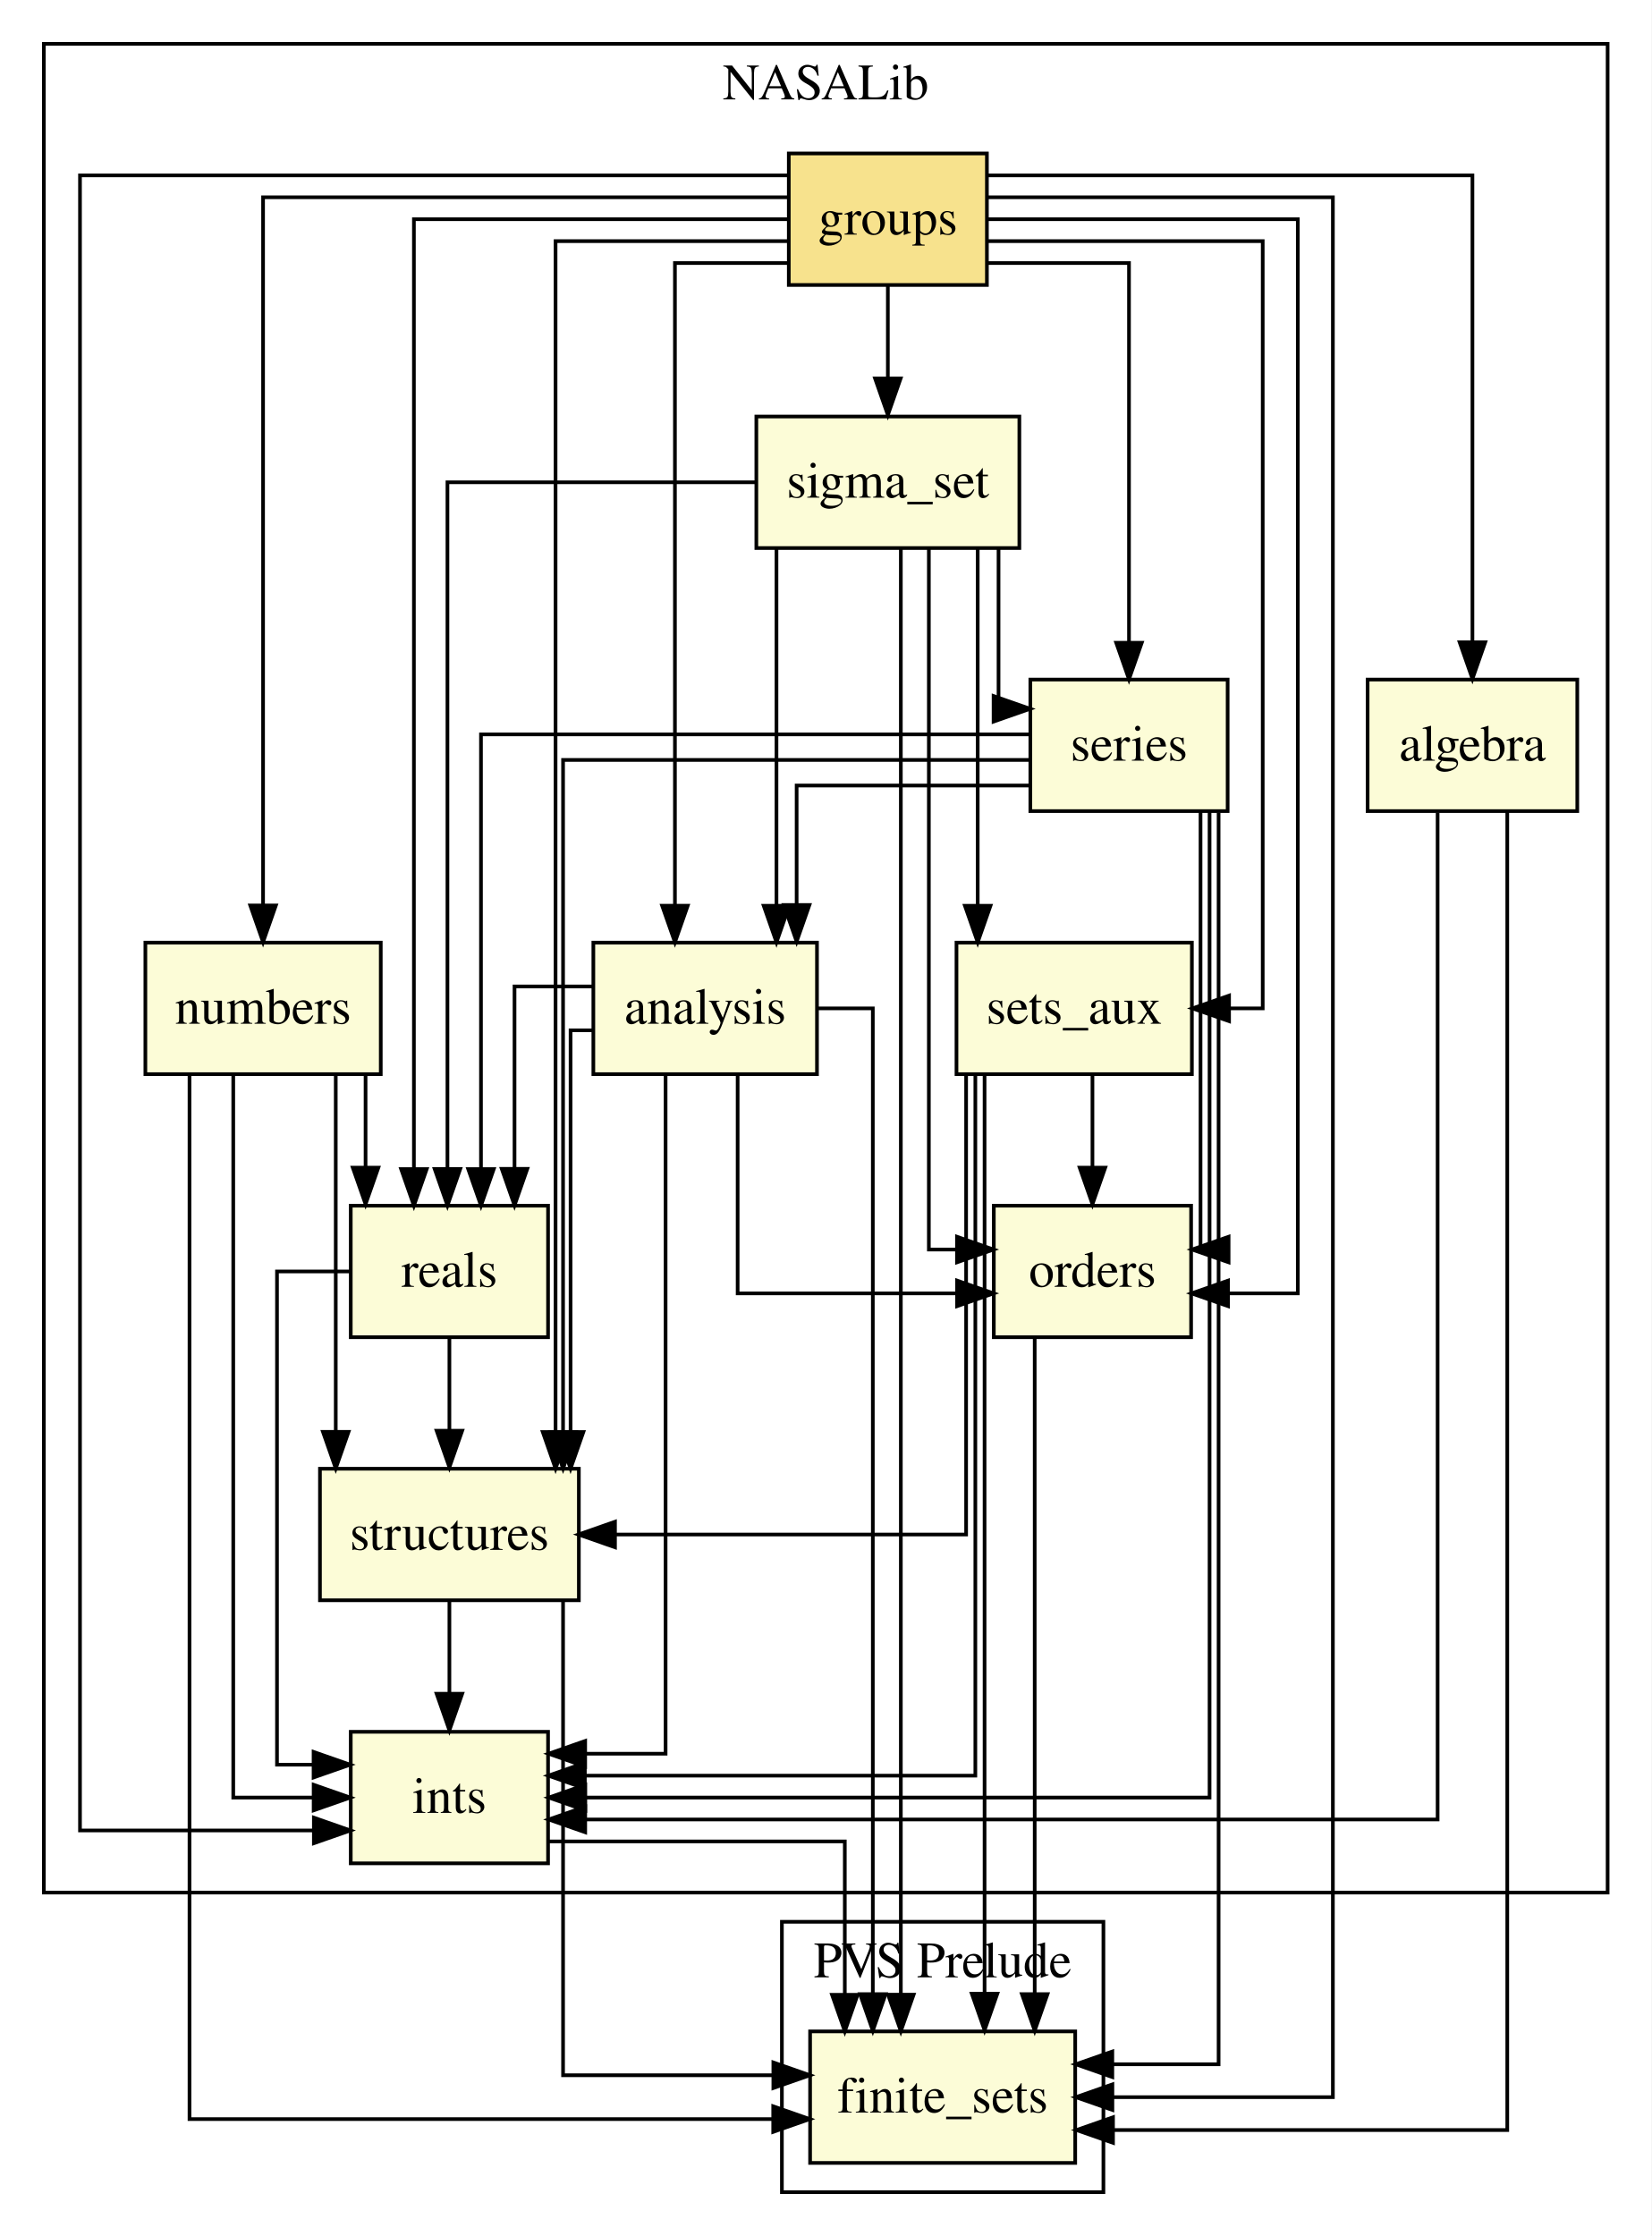
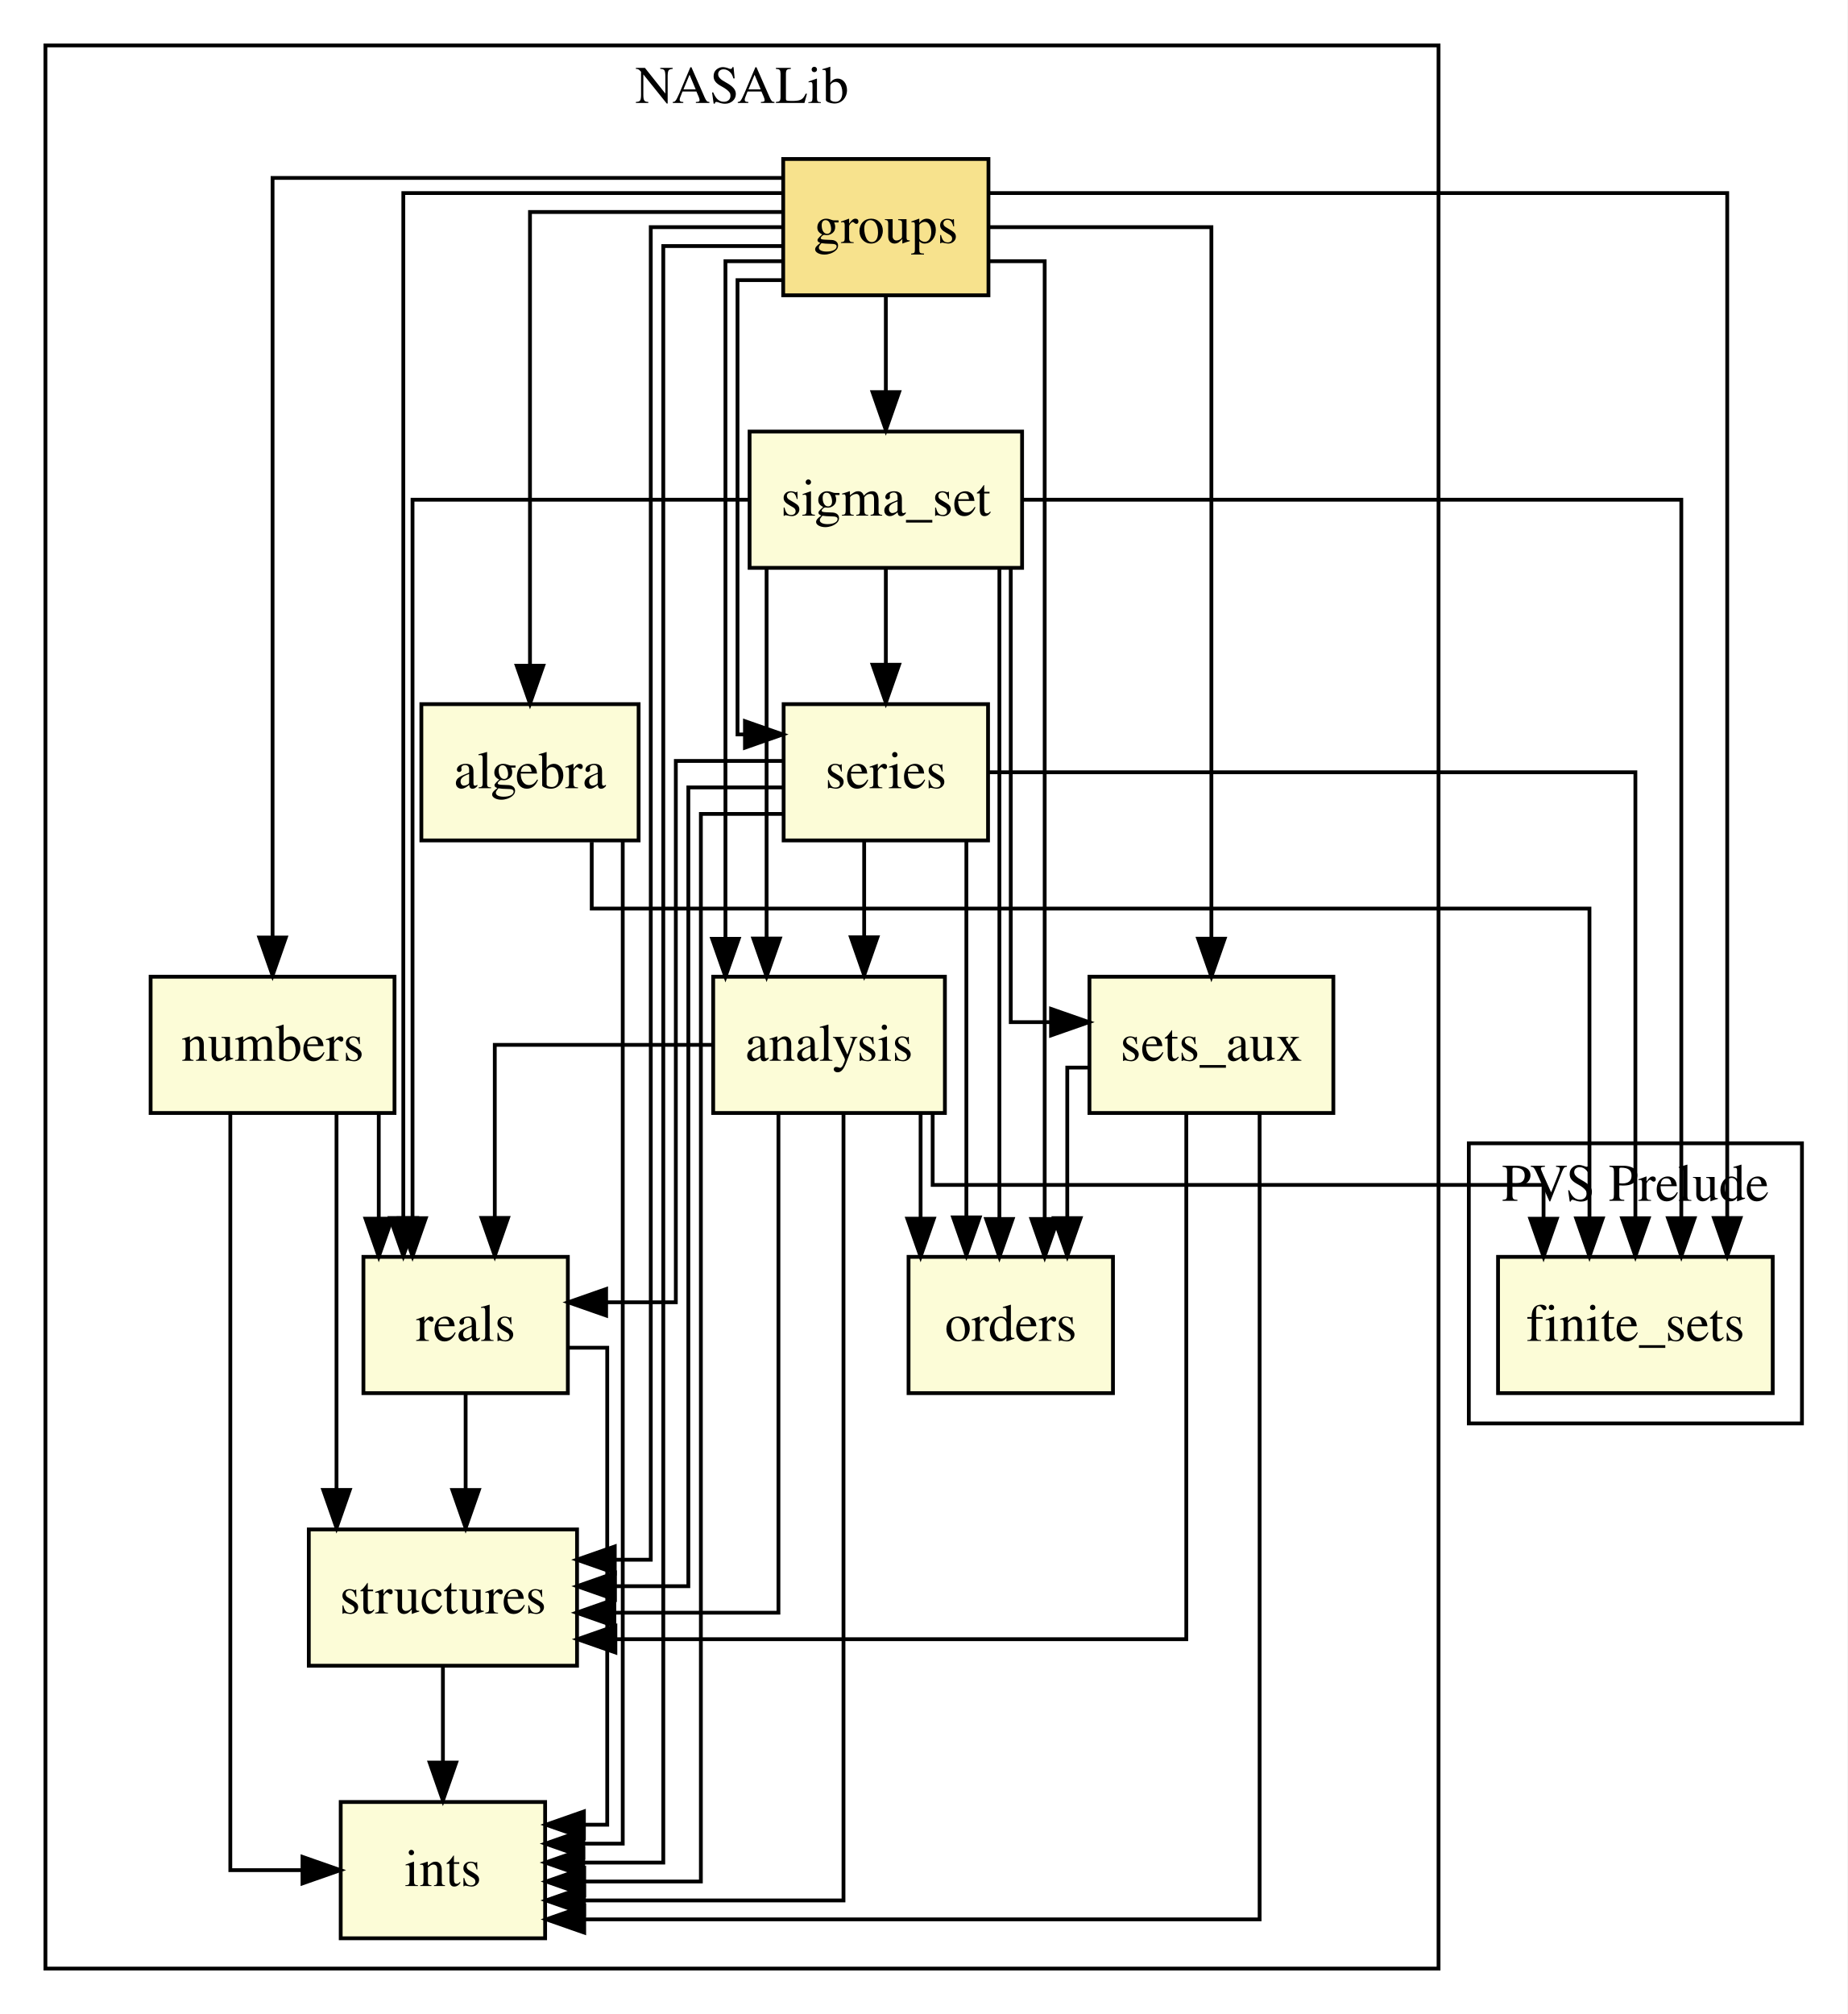
- <svg xmlns="http://www.w3.org/2000/svg" width="452pt" height="612pt" viewBox="0.00 0.00 452.00 612.00">
-   <g id="graph0" class="graph" transform="scale(1 1) rotate(0) translate(4 608)">
-     <polygon fill="#ffffff" stroke="transparent" points="-4,4 -4,-608 448,-608 448,4 -4,4" />
+ <svg xmlns="http://www.w3.org/2000/svg" width="488pt" height="532pt" viewBox="0.00 0.00 488.00 532.00">
+   <g id="graph0" class="graph" transform="scale(1 1) rotate(0) translate(4 528)">
+     <polygon fill="#ffffff" stroke="transparent" points="-4,4 -4,-528 484,-528 484,4 -4,4" />
    <g id="clust1" class="cluster">
-       <polygon fill="none" stroke="#000000" points="8,-90 8,-596 436,-596 436,-90 8,-90" />
-       <text text-anchor="middle" x="222" y="-580.8" font-family="Times,serif" font-size="14.00" fill="#000000">NASALib</text>
+       <polygon fill="none" stroke="#000000" points="8,-8 8,-516 376,-516 376,-8 8,-8" />
+       <text text-anchor="middle" x="192" y="-500.8" font-family="Times,serif" font-size="14.00" fill="#000000">NASALib</text>
    </g>
    <g id="clust2" class="cluster">
-       <polygon fill="none" stroke="#000000" points="210,-8 210,-82 298,-82 298,-8 210,-8" />
-       <text text-anchor="middle" x="254" y="-66.8" font-family="Times,serif" font-size="14.00" fill="#000000">PVS Prelude</text>
+       <polygon fill="none" stroke="#000000" points="384,-152 384,-226 472,-226 472,-152 384,-152" />
+       <text text-anchor="middle" x="428" y="-210.8" font-family="Times,serif" font-size="14.00" fill="#000000">PVS Prelude</text>
    </g>
    <g id="node1" class="node">
-       <polygon fill="#fcfcd7" stroke="#000000" points="427.694,-422 370.306,-422 370.306,-386 427.694,-386 427.694,-422" />
-       <text text-anchor="middle" x="399" y="-399.8" font-family="Times,serif" font-size="14.00" fill="#000000">algebra</text>
+       <polygon fill="#fcfcd7" stroke="#000000" points="164.694,-342 107.306,-342 107.306,-306 164.694,-306 164.694,-342" />
+       <text text-anchor="middle" x="136" y="-319.8" font-family="Times,serif" font-size="14.00" fill="#000000">algebra</text>
    </g>
    <g id="node4" class="node">
-       <polygon fill="#fcfcd7" stroke="#000000" points="146,-134 92,-134 92,-98 146,-98 146,-134" />
-       <text text-anchor="middle" x="119" y="-111.8" font-family="Times,serif" font-size="14.00" fill="#000000">ints</text>
+       <polygon fill="#fcfcd7" stroke="#000000" points="140,-52 86,-52 86,-16 140,-16 140,-52" />
+       <text text-anchor="middle" x="113" y="-29.8" font-family="Times,serif" font-size="14.00" fill="#000000">ints</text>
    </g>
    <g id="edge1" class="edge">
-       <path fill="none" stroke="#000000" d="M389.468,-385.609C389.468,-321.245 389.468,-110 389.468,-110 389.468,-110 156.172,-110 156.172,-110" />
-       <polygon fill="#000000" stroke="#000000" points="156.172,-106.5 146.172,-110 156.172,-113.5 156.172,-106.5" />
+       <path fill="none" stroke="#000000" d="M160.501,-305.867C160.501,-243.405 160.501,-41 160.501,-41 160.501,-41 150.081,-41 150.081,-41" />
+       <polygon fill="#000000" stroke="#000000" points="150.081,-37.5 140.081,-41 150.081,-44.5 150.081,-37.5" />
    </g>
    <g id="node12" class="node">
-       <polygon fill="#fcfcd7" stroke="#000000" points="290.28,-52 217.72,-52 217.72,-16 290.28,-16 290.28,-52" />
-       <text text-anchor="middle" x="254" y="-29.8" font-family="Times,serif" font-size="14.00" fill="#000000">finite_sets</text>
+       <polygon fill="#fcfcd7" stroke="#000000" points="464.28,-196 391.72,-196 391.72,-160 464.28,-160 464.28,-196" />
+       <text text-anchor="middle" x="428" y="-173.8" font-family="Times,serif" font-size="14.00" fill="#000000">finite_sets</text>
    </g>
    <g id="edge2" class="edge">
-       <path fill="none" stroke="#000000" d="M408.532,-385.975C408.532,-310.656 408.532,-25 408.532,-25 408.532,-25 300.622,-25 300.622,-25" />
-       <polygon fill="#000000" stroke="#000000" points="300.622,-21.5 290.622,-25 300.622,-28.5 300.622,-21.5" />
+       <path fill="none" stroke="#000000" d="M152.31,-305.578C152.31,-296.721 152.31,-288 152.31,-288 152.31,-288 415.87,-288 415.87,-288 415.87,-288 415.87,-206.164 415.87,-206.164" />
+       <polygon fill="#000000" stroke="#000000" points="419.37,-206.164 415.87,-196.164 412.37,-206.164 419.37,-206.164" />
    </g>
    <g id="node2" class="node">
-       <polygon fill="#fcfcd7" stroke="#000000" points="219.604,-350 158.396,-350 158.396,-314 219.604,-314 219.604,-350" />
-       <text text-anchor="middle" x="189" y="-327.8" font-family="Times,serif" font-size="14.00" fill="#000000">analysis</text>
+       <polygon fill="#fcfcd7" stroke="#000000" points="245.604,-270 184.396,-270 184.396,-234 245.604,-234 245.604,-270" />
+       <text text-anchor="middle" x="215" y="-247.8" font-family="Times,serif" font-size="14.00" fill="#000000">analysis</text>
    </g>
    <g id="edge3" class="edge">
-       <path fill="none" stroke="#000000" d="M178.169,-313.896C178.169,-263.97 178.169,-128 178.169,-128 178.169,-128 156.16,-128 156.16,-128" />
-       <polygon fill="#000000" stroke="#000000" points="156.16,-124.5 146.16,-128 156.16,-131.5 156.16,-124.5" />
+       <path fill="none" stroke="#000000" d="M218.816,-233.887C218.816,-180.259 218.816,-26 218.816,-26 218.816,-26 150.25,-26 150.25,-26" />
+       <polygon fill="#000000" stroke="#000000" points="150.25,-22.5 140.25,-26 150.25,-29.5 150.25,-22.5" />
    </g>
    <g id="node6" class="node">
-       <polygon fill="#fcfcd7" stroke="#000000" points="322,-278 268,-278 268,-242 322,-242 322,-278" />
-       <text text-anchor="middle" x="295" y="-255.8" font-family="Times,serif" font-size="14.00" fill="#000000">orders</text>
+       <polygon fill="#fcfcd7" stroke="#000000" points="290,-196 236,-196 236,-160 290,-160 290,-196" />
+       <text text-anchor="middle" x="263" y="-173.8" font-family="Times,serif" font-size="14.00" fill="#000000">orders</text>
    </g>
    <g id="edge4" class="edge">
-       <path fill="none" stroke="#000000" d="M197.89,-313.909C197.89,-290.867 197.89,-254 197.89,-254 197.89,-254 257.949,-254 257.949,-254" />
-       <polygon fill="#000000" stroke="#000000" points="257.949,-257.5 267.949,-254 257.949,-250.5 257.949,-257.5" />
+       <path fill="none" stroke="#000000" d="M239.184,-233.708C239.184,-233.708 239.184,-206.082 239.184,-206.082" />
+       <polygon fill="#000000" stroke="#000000" points="242.684,-206.082 239.184,-196.082 235.684,-206.082 242.684,-206.082" />
    </g>
    <g id="node7" class="node">
-       <polygon fill="#fcfcd7" stroke="#000000" points="146,-278 92,-278 92,-242 146,-242 146,-278" />
-       <text text-anchor="middle" x="119" y="-255.8" font-family="Times,serif" font-size="14.00" fill="#000000">reals</text>
+       <polygon fill="#fcfcd7" stroke="#000000" points="146,-196 92,-196 92,-160 146,-160 146,-196" />
+       <text text-anchor="middle" x="119" y="-173.8" font-family="Times,serif" font-size="14.00" fill="#000000">reals</text>
    </g>
    <g id="edge5" class="edge">
-       <path fill="none" stroke="#000000" d="M158.346,-338C146.988,-338 136.821,-338 136.821,-338 136.821,-338 136.821,-288.091 136.821,-288.091" />
-       <polygon fill="#000000" stroke="#000000" points="140.321,-288.091 136.821,-278.091 133.321,-288.091 140.321,-288.091" />
+       <path fill="none" stroke="#000000" d="M184.118,-252C158.655,-252 126.702,-252 126.702,-252 126.702,-252 126.702,-206.292 126.702,-206.292" />
+       <polygon fill="#000000" stroke="#000000" points="130.202,-206.292 126.702,-196.292 123.202,-206.292 130.202,-206.292" />
    </g>
    <g id="node11" class="node">
-       <polygon fill="#fcfcd7" stroke="#000000" points="154.429,-206 83.571,-206 83.571,-170 154.429,-170 154.429,-206" />
-       <text text-anchor="middle" x="119" y="-183.8" font-family="Times,serif" font-size="14.00" fill="#000000">structures</text>
+       <polygon fill="#fcfcd7" stroke="#000000" points="148.429,-124 77.571,-124 77.571,-88 148.429,-88 148.429,-124" />
+       <text text-anchor="middle" x="113" y="-101.8" font-family="Times,serif" font-size="14.00" fill="#000000">structures</text>
    </g>
    <g id="edge6" class="edge">
-       <path fill="none" stroke="#000000" d="M158.244,-326C154.609,-326 152.16,-326 152.16,-326 152.16,-326 152.16,-216.041 152.16,-216.041" />
-       <polygon fill="#000000" stroke="#000000" points="155.661,-216.041 152.16,-206.041 148.661,-216.041 155.661,-216.041" />
+       <path fill="none" stroke="#000000" d="M201.632,-233.906C201.632,-194.011 201.632,-102 201.632,-102 201.632,-102 158.284,-102 158.284,-102" />
+       <polygon fill="#000000" stroke="#000000" points="158.285,-98.5 148.284,-102 158.284,-105.5 158.285,-98.5" />
    </g>
    <g id="edge7" class="edge">
-       <path fill="none" stroke="#000000" d="M219.608,-332C228.026,-332 234.888,-332 234.888,-332 234.888,-332 234.888,-62.193 234.888,-62.193" />
-       <polygon fill="#000000" stroke="#000000" points="238.388,-62.193 234.888,-52.193 231.388,-62.193 238.388,-62.193" />
+       <path fill="none" stroke="#000000" d="M242.368,-233.934C242.368,-224.541 242.368,-215 242.368,-215 242.368,-215 403.74,-215 403.74,-215 403.74,-215 403.74,-206.066 403.74,-206.066" />
+       <polygon fill="#000000" stroke="#000000" points="407.24,-206.066 403.74,-196.066 400.24,-206.066 407.24,-206.066" />
    </g>
    <g id="node3" class="node">
-       <polygon fill="#f7e28d" stroke="#000000" points="266.111,-566 211.889,-566 211.889,-530 266.111,-530 266.111,-566" />
-       <text text-anchor="middle" x="239" y="-543.8" font-family="Times,serif" font-size="14.00" fill="#000000">groups</text>
+       <polygon fill="#f7e28d" stroke="#000000" points="257.111,-486 202.889,-486 202.889,-450 257.111,-450 257.111,-486" />
+       <text text-anchor="middle" x="230" y="-463.8" font-family="Times,serif" font-size="14.00" fill="#000000">groups</text>
    </g>
    <g id="edge8" class="edge">
-       <path fill="none" stroke="#000000" d="M266.142,-560C311.791,-560 399,-560 399,-560 399,-560 399,-432.2 399,-432.2" />
-       <polygon fill="#000000" stroke="#000000" points="402.5,-432.2 399,-422.2 395.5,-432.2 402.5,-432.2" />
+       <path fill="none" stroke="#000000" d="M202.811,-472C175.049,-472 136,-472 136,-472 136,-472 136,-352.148 136,-352.148" />
+       <polygon fill="#000000" stroke="#000000" points="139.5,-352.148 136,-342.148 132.5,-352.148 139.5,-352.148" />
    </g>
    <g id="edge9" class="edge">
-       <path fill="none" stroke="#000000" d="M211.91,-536C196.692,-536 180.726,-536 180.726,-536 180.726,-536 180.726,-360.104 180.726,-360.104" />
-       <polygon fill="#000000" stroke="#000000" points="184.226,-360.104 180.726,-350.104 177.226,-360.104 184.226,-360.104" />
+       <path fill="none" stroke="#000000" d="M202.929,-459C194.625,-459 187.633,-459 187.633,-459 187.633,-459 187.633,-280.008 187.633,-280.008" />
+       <polygon fill="#000000" stroke="#000000" points="191.133,-280.008 187.633,-270.008 184.133,-280.008 191.133,-280.008" />
    </g>
    <g id="edge10" class="edge">
-       <path fill="none" stroke="#000000" d="M211.888,-560C152.846,-560 17.893,-560 17.893,-560 17.893,-560 17.893,-107 17.893,-107 17.893,-107 81.905,-107 81.905,-107" />
-       <polygon fill="#000000" stroke="#000000" points="81.905,-110.5 91.905,-107 81.905,-103.5 81.905,-110.5" />
+       <path fill="none" stroke="#000000" d="M202.672,-463C187.321,-463 171.214,-463 171.214,-463 171.214,-463 171.214,-36 171.214,-36 171.214,-36 150.062,-36 150.062,-36" />
+       <polygon fill="#000000" stroke="#000000" points="150.062,-32.5 140.062,-36 150.062,-39.5 150.062,-32.5" />
    </g>
    <g id="node5" class="node">
-       <polygon fill="#fcfcd7" stroke="#000000" points="100.214,-350 35.786,-350 35.786,-314 100.214,-314 100.214,-350" />
-       <text text-anchor="middle" x="68" y="-327.8" font-family="Times,serif" font-size="14.00" fill="#000000">numbers</text>
+       <polygon fill="#fcfcd7" stroke="#000000" points="100.214,-270 35.786,-270 35.786,-234 100.214,-234 100.214,-270" />
+       <text text-anchor="middle" x="68" y="-247.8" font-family="Times,serif" font-size="14.00" fill="#000000">numbers</text>
    </g>
    <g id="edge11" class="edge">
-       <path fill="none" stroke="#000000" d="M211.905,-554C163.687,-554 68,-554 68,-554 68,-554 68,-360.167 68,-360.167" />
-       <polygon fill="#000000" stroke="#000000" points="71.5,-360.167 68,-350.167 64.5,-360.167 71.5,-360.167" />
+       <path fill="none" stroke="#000000" d="M202.885,-481C156.767,-481 68,-481 68,-481 68,-481 68,-280.353 68,-280.353" />
+       <polygon fill="#000000" stroke="#000000" points="71.5,-280.353 68,-270.353 64.5,-280.353 71.5,-280.353" />
    </g>
    <g id="edge12" class="edge">
-       <path fill="none" stroke="#000000" d="M266.161,-548C299.367,-548 351.202,-548 351.202,-548 351.202,-548 351.202,-254 351.202,-254 351.202,-254 332.113,-254 332.113,-254" />
-       <polygon fill="#000000" stroke="#000000" points="332.113,-250.5 322.113,-254 332.113,-257.5 332.113,-250.5" />
+       <path fill="none" stroke="#000000" d="M257.286,-459C265.3,-459 271.962,-459 271.962,-459 271.962,-459 271.962,-206.005 271.962,-206.005" />
+       <polygon fill="#000000" stroke="#000000" points="275.462,-206.005 271.962,-196.005 268.462,-206.005 275.462,-206.005" />
    </g>
    <g id="edge13" class="edge">
-       <path fill="none" stroke="#000000" d="M211.808,-548C173.771,-548 109.285,-548 109.285,-548 109.285,-548 109.285,-288.016 109.285,-288.016" />
-       <polygon fill="#000000" stroke="#000000" points="112.786,-288.016 109.285,-278.016 105.786,-288.016 112.786,-288.016" />
+       <path fill="none" stroke="#000000" d="M202.656,-477C165.204,-477 102.539,-477 102.539,-477 102.539,-477 102.539,-206.254 102.539,-206.254" />
+       <polygon fill="#000000" stroke="#000000" points="106.039,-206.254 102.539,-196.254 99.039,-206.254 106.039,-206.254" />
    </g>
    <g id="node8" class="node">
-       <polygon fill="#fcfcd7" stroke="#000000" points="332,-422 278,-422 278,-386 332,-386 332,-422" />
-       <text text-anchor="middle" x="305" y="-399.8" font-family="Times,serif" font-size="14.00" fill="#000000">series</text>
+       <polygon fill="#fcfcd7" stroke="#000000" points="257,-342 203,-342 203,-306 257,-306 257,-342" />
+       <text text-anchor="middle" x="230" y="-319.8" font-family="Times,serif" font-size="14.00" fill="#000000">series</text>
    </g>
    <g id="edge14" class="edge">
-       <path fill="none" stroke="#000000" d="M266.226,-536C284.406,-536 305,-536 305,-536 305,-536 305,-432.077 305,-432.077" />
-       <polygon fill="#000000" stroke="#000000" points="308.5,-432.077 305,-422.077 301.5,-432.077 308.5,-432.077" />
+       <path fill="none" stroke="#000000" d="M202.787,-454C196.101,-454 190.818,-454 190.818,-454 190.818,-454 190.818,-334 190.818,-334 190.818,-334 192.787,-334 192.787,-334" />
+       <polygon fill="#000000" stroke="#000000" points="192.787,-337.5 202.787,-334 192.787,-330.5 192.787,-337.5" />
    </g>
    <g id="node9" class="node">
-       <polygon fill="#fcfcd7" stroke="#000000" points="322.214,-350 257.786,-350 257.786,-314 322.214,-314 322.214,-350" />
-       <text text-anchor="middle" x="290" y="-327.8" font-family="Times,serif" font-size="14.00" fill="#000000">sets_aux</text>
+       <polygon fill="#fcfcd7" stroke="#000000" points="348.214,-270 283.786,-270 283.786,-234 348.214,-234 348.214,-270" />
+       <text text-anchor="middle" x="316" y="-247.8" font-family="Times,serif" font-size="14.00" fill="#000000">sets_aux</text>
    </g>
    <g id="edge15" class="edge">
-       <path fill="none" stroke="#000000" d="M266.226,-542C296.622,-542 341.601,-542 341.601,-542 341.601,-542 341.601,-332 341.601,-332 341.601,-332 332.387,-332 332.387,-332" />
-       <polygon fill="#000000" stroke="#000000" points="332.387,-328.5 322.387,-332 332.387,-335.5 332.387,-328.5" />
+       <path fill="none" stroke="#000000" d="M257.211,-468C282.406,-468 316,-468 316,-468 316,-468 316,-280.045 316,-280.045" />
+       <polygon fill="#000000" stroke="#000000" points="319.5,-280.045 316,-270.045 312.5,-280.045 319.5,-280.045" />
    </g>
    <g id="node10" class="node">
-       <polygon fill="#fcfcd7" stroke="#000000" points="274.993,-494 203.007,-494 203.007,-458 274.993,-458 274.993,-494" />
-       <text text-anchor="middle" x="239" y="-471.8" font-family="Times,serif" font-size="14.00" fill="#000000">sigma_set</text>
+       <polygon fill="#fcfcd7" stroke="#000000" points="265.993,-414 194.007,-414 194.007,-378 265.993,-378 265.993,-414" />
+       <text text-anchor="middle" x="230" y="-391.8" font-family="Times,serif" font-size="14.00" fill="#000000">sigma_set</text>
    </g>
    <g id="edge16" class="edge">
-       <path fill="none" stroke="#000000" d="M239,-529.831C239,-529.831 239,-504.413 239,-504.413" />
-       <polygon fill="#000000" stroke="#000000" points="242.5,-504.413 239,-494.413 235.5,-504.413 242.5,-504.413" />
+       <path fill="none" stroke="#000000" d="M230,-449.831C230,-449.831 230,-424.413 230,-424.413" />
+       <polygon fill="#000000" stroke="#000000" points="233.5,-424.413 230,-414.413 226.5,-424.413 233.5,-424.413" />
    </g>
    <g id="edge17" class="edge">
-       <path fill="none" stroke="#000000" d="M211.713,-542C184.924,-542 148.054,-542 148.054,-542 148.054,-542 148.054,-216.042 148.054,-216.042" />
-       <polygon fill="#000000" stroke="#000000" points="151.554,-216.042 148.054,-206.042 144.554,-216.042 151.554,-216.042" />
+       <path fill="none" stroke="#000000" d="M202.584,-468C185.949,-468 167.905,-468 167.905,-468 167.905,-468 167.905,-116 167.905,-116 167.905,-116 158.393,-116 158.393,-116" />
+       <polygon fill="#000000" stroke="#000000" points="158.393,-112.5 148.393,-116 158.393,-119.5 158.393,-112.5" />
    </g>
    <g id="edge18" class="edge">
-       <path fill="none" stroke="#000000" d="M266.335,-554C302.246,-554 360.803,-554 360.803,-554 360.803,-554 360.803,-34 360.803,-34 360.803,-34 300.457,-34 300.457,-34" />
-       <polygon fill="#000000" stroke="#000000" points="300.457,-30.5 290.457,-34 300.457,-37.5 300.457,-30.5" />
+       <path fill="none" stroke="#000000" d="M257.253,-477C316.603,-477 452.26,-477 452.26,-477 452.26,-477 452.26,-206.254 452.26,-206.254" />
+       <polygon fill="#000000" stroke="#000000" points="455.76,-206.254 452.26,-196.254 448.76,-206.254 455.76,-206.254" />
    </g>
    <g id="edge19" class="edge">
-       <path fill="none" stroke="#000000" d="M146.029,-104C178.083,-104 227.22,-104 227.22,-104 227.22,-104 227.22,-62.027 227.22,-62.027" />
-       <polygon fill="#000000" stroke="#000000" points="230.72,-62.027 227.22,-52.027 223.72,-62.027 230.72,-62.027" />
+       <path fill="none" stroke="#000000" d="M56.84,-233.788C56.84,-181.394 56.84,-34 56.84,-34 56.84,-34 75.907,-34 75.907,-34" />
+       <polygon fill="#000000" stroke="#000000" points="75.907,-37.5 85.907,-34 75.907,-30.5 75.907,-37.5" />
    </g>
    <g id="edge20" class="edge">
-       <path fill="none" stroke="#000000" d="M59.84,-313.955C59.84,-262.042 59.84,-116 59.84,-116 59.84,-116 81.844,-116 81.844,-116" />
-       <polygon fill="#000000" stroke="#000000" points="81.844,-119.5 91.844,-116 81.844,-112.5 81.844,-119.5" />
+       <path fill="none" stroke="#000000" d="M96.053,-233.708C96.053,-233.708 96.053,-206.082 96.053,-206.082" />
+       <polygon fill="#000000" stroke="#000000" points="99.554,-206.082 96.053,-196.082 92.554,-206.082 99.554,-206.082" />
    </g>
    <g id="edge21" class="edge">
-       <path fill="none" stroke="#000000" d="M96.053,-313.831C96.053,-313.831 96.053,-288.413 96.053,-288.413" />
-       <polygon fill="#000000" stroke="#000000" points="99.554,-288.413 96.053,-278.413 92.554,-288.413 99.554,-288.413" />
+       <path fill="none" stroke="#000000" d="M84.893,-233.804C84.893,-233.804 84.893,-134.425 84.893,-134.425" />
+       <polygon fill="#000000" stroke="#000000" points="88.393,-134.425 84.893,-124.425 81.393,-134.425 88.393,-134.425" />
    </g>
    <g id="edge22" class="edge">
-       <path fill="none" stroke="#000000" d="M87.893,-313.762C87.893,-313.762 87.893,-216.09 87.893,-216.09" />
-       <polygon fill="#000000" stroke="#000000" points="91.393,-216.09 87.893,-206.09 84.393,-216.09 91.393,-216.09" />
+       <path fill="none" stroke="#000000" d="M146.184,-172C151.985,-172 156.405,-172 156.405,-172 156.405,-172 156.405,-46 156.405,-46 156.405,-46 150.243,-46 150.243,-46" />
+       <polygon fill="#000000" stroke="#000000" points="150.243,-42.5 140.243,-46 150.243,-49.5 150.243,-42.5" />
    </g>
    <g id="edge23" class="edge">
-       <path fill="none" stroke="#000000" d="M47.866,-313.894C47.866,-248.448 47.866,-28 47.866,-28 47.866,-28 207.622,-28 207.622,-28" />
-       <polygon fill="#000000" stroke="#000000" points="207.622,-31.5 217.622,-28 207.622,-24.5 207.622,-31.5" />
+       <path fill="none" stroke="#000000" d="M119,-159.831C119,-159.831 119,-134.413 119,-134.413" />
+       <polygon fill="#000000" stroke="#000000" points="122.5,-134.413 119,-124.413 115.5,-134.413 122.5,-134.413" />
    </g>
    <g id="edge24" class="edge">
-       <path fill="none" stroke="#000000" d="M279.195,-241.887C279.195,-241.887 279.195,-62.199 279.195,-62.199" />
-       <polygon fill="#000000" stroke="#000000" points="282.695,-62.199 279.195,-52.199 275.695,-62.199 282.695,-62.199" />
+       <path fill="none" stroke="#000000" d="M224.276,-305.831C224.276,-305.831 224.276,-280.413 224.276,-280.413" />
+       <polygon fill="#000000" stroke="#000000" points="227.776,-280.413 224.276,-270.413 220.776,-280.413 227.776,-280.413" />
    </g>
    <g id="edge25" class="edge">
-       <path fill="none" stroke="#000000" d="M91.825,-260C81.335,-260 71.813,-260 71.813,-260 71.813,-260 71.813,-125 71.813,-125 71.813,-125 81.825,-125 81.825,-125" />
-       <polygon fill="#000000" stroke="#000000" points="81.825,-128.5 91.825,-125 81.824,-121.5 81.825,-128.5" />
+       <path fill="none" stroke="#000000" d="M202.998,-313C191.697,-313 181.14,-313 181.14,-313 181.14,-313 181.14,-31 181.14,-31 181.14,-31 150.322,-31 150.322,-31" />
+       <polygon fill="#000000" stroke="#000000" points="150.322,-27.5 140.322,-31 150.322,-34.5 150.322,-27.5" />
    </g>
    <g id="edge26" class="edge">
-       <path fill="none" stroke="#000000" d="M119,-241.831C119,-241.831 119,-216.413 119,-216.413" />
-       <polygon fill="#000000" stroke="#000000" points="122.5,-216.413 119,-206.413 115.5,-216.413 122.5,-216.413" />
+       <path fill="none" stroke="#000000" d="M251.276,-305.804C251.276,-305.804 251.276,-206.425 251.276,-206.425" />
+       <polygon fill="#000000" stroke="#000000" points="254.776,-206.425 251.276,-196.425 247.776,-206.425 254.776,-206.425" />
    </g>
    <g id="edge27" class="edge">
-       <path fill="none" stroke="#000000" d="M277.708,-393C250.914,-393 214.036,-393 214.036,-393 214.036,-393 214.036,-360.302 214.036,-360.302" />
-       <polygon fill="#000000" stroke="#000000" points="217.536,-360.302 214.036,-350.302 210.536,-360.302 217.536,-360.302" />
+       <path fill="none" stroke="#000000" d="M202.911,-327C188.829,-327 174.523,-327 174.523,-327 174.523,-327 174.523,-184 174.523,-184 174.523,-184 156.111,-184 156.111,-184" />
+       <polygon fill="#000000" stroke="#000000" points="156.111,-180.5 146.111,-184 156.111,-187.5 156.111,-180.5" />
    </g>
    <g id="edge28" class="edge">
-       <path fill="none" stroke="#000000" d="M327.053,-385.984C327.053,-322.934 327.053,-116 327.053,-116 327.053,-116 156.199,-116 156.199,-116" />
-       <polygon fill="#000000" stroke="#000000" points="156.199,-112.5 146.199,-116 156.199,-119.5 156.199,-112.5" />
+       <path fill="none" stroke="#000000" d="M202.999,-320C190.269,-320 177.831,-320 177.831,-320 177.831,-320 177.831,-109 177.831,-109 177.831,-109 158.451,-109 158.451,-109" />
+       <polygon fill="#000000" stroke="#000000" points="158.451,-105.5 148.451,-109 158.451,-112.5 158.451,-105.5" />
    </g>
    <g id="edge29" class="edge">
-       <path fill="none" stroke="#000000" d="M324.58,-385.959C324.58,-348.552 324.58,-266 324.58,-266 324.58,-266 324.348,-266 324.348,-266" />
-       <polygon fill="#000000" stroke="#000000" points="332.259,-262.5 322.259,-266 332.259,-269.5 332.259,-262.5" />
+       <path fill="none" stroke="#000000" d="M257.116,-324C311.343,-324 428,-324 428,-324 428,-324 428,-206.196 428,-206.196" />
+       <polygon fill="#000000" stroke="#000000" points="431.5,-206.196 428,-196.196 424.5,-206.196 431.5,-206.196" />
    </g>
    <g id="edge30" class="edge">
-       <path fill="none" stroke="#000000" d="M277.677,-407C227.927,-407 127.643,-407 127.643,-407 127.643,-407 127.643,-288.025 127.643,-288.025" />
-       <polygon fill="#000000" stroke="#000000" points="131.143,-288.025 127.643,-278.025 124.143,-288.025 131.143,-288.025" />
+       <path fill="none" stroke="#000000" d="M328.738,-233.874C328.738,-179.418 328.738,-21 328.738,-21 328.738,-21 150.323,-21 150.323,-21" />
+       <polygon fill="#000000" stroke="#000000" points="150.323,-17.5 140.323,-21 150.323,-24.5 150.323,-17.5" />
    </g>
    <g id="edge31" class="edge">
-       <path fill="none" stroke="#000000" d="M277.665,-400C233.198,-400 150.107,-400 150.107,-400 150.107,-400 150.107,-216.075 150.107,-216.075" />
-       <polygon fill="#000000" stroke="#000000" points="153.607,-216.075 150.107,-206.075 146.607,-216.075 153.607,-216.075" />
+       <path fill="none" stroke="#000000" d="M283.876,-246C280.307,-246 277.928,-246 277.928,-246 277.928,-246 277.928,-206.223 277.928,-206.223" />
+       <polygon fill="#000000" stroke="#000000" points="281.428,-206.223 277.928,-196.223 274.428,-206.223 281.428,-206.223" />
    </g>
    <g id="edge32" class="edge">
-       <path fill="none" stroke="#000000" d="M329.527,-385.602C329.527,-312.037 329.527,-43 329.527,-43 329.527,-43 300.436,-43 300.436,-43" />
-       <polygon fill="#000000" stroke="#000000" points="300.436,-39.5 290.436,-43 300.436,-46.5 300.436,-39.5" />
+       <path fill="none" stroke="#000000" d="M309.369,-233.99C309.369,-192.751 309.369,-95 309.369,-95 309.369,-95 158.561,-95 158.561,-95" />
+       <polygon fill="#000000" stroke="#000000" points="158.561,-91.5 148.561,-95 158.561,-98.5 158.561,-91.5" />
    </g>
    <g id="edge33" class="edge">
-       <path fill="none" stroke="#000000" d="M262.947,-313.731C262.947,-262.639 262.947,-122 262.947,-122 262.947,-122 156.075,-122 156.075,-122" />
-       <polygon fill="#000000" stroke="#000000" points="156.075,-118.5 146.075,-122 156.075,-125.5 156.075,-118.5" />
+       <path fill="none" stroke="#000000" d="M198.502,-377.762C198.502,-377.762 198.502,-280.09 198.502,-280.09" />
+       <polygon fill="#000000" stroke="#000000" points="202.002,-280.09 198.502,-270.09 195.002,-280.09 202.002,-280.09" />
    </g>
    <g id="edge34" class="edge">
-       <path fill="none" stroke="#000000" d="M295,-313.831C295,-313.831 295,-288.413 295,-288.413" />
-       <polygon fill="#000000" stroke="#000000" points="298.5,-288.413 295,-278.413 291.5,-288.413 298.5,-288.413" />
+       <path fill="none" stroke="#000000" d="M259.999,-377.788C259.999,-377.788 259.999,-206.006 259.999,-206.006" />
+       <polygon fill="#000000" stroke="#000000" points="263.499,-206.006 259.999,-196.006 256.499,-206.006 263.499,-206.006" />
    </g>
    <g id="edge35" class="edge">
-       <path fill="none" stroke="#000000" d="M260.42,-313.762C260.42,-275.014 260.42,-188 260.42,-188 260.42,-188 164.321,-188 164.321,-188" />
-       <polygon fill="#000000" stroke="#000000" points="164.321,-184.5 154.321,-188 164.321,-191.5 164.321,-184.5" />
+       <path fill="none" stroke="#000000" d="M193.837,-396C156.911,-396 104.971,-396 104.971,-396 104.971,-396 104.971,-206.212 104.971,-206.212" />
+       <polygon fill="#000000" stroke="#000000" points="108.471,-206.212 104.971,-196.212 101.471,-206.212 108.471,-206.212" />
    </g>
    <g id="edge36" class="edge">
-       <path fill="none" stroke="#000000" d="M265.473,-313.807C265.473,-313.807 265.473,-62.333 265.473,-62.333" />
-       <polygon fill="#000000" stroke="#000000" points="268.973,-62.333 265.473,-52.333 261.973,-62.333 268.973,-62.333" />
+       <path fill="none" stroke="#000000" d="M230,-377.831C230,-377.831 230,-352.413 230,-352.413" />
+       <polygon fill="#000000" stroke="#000000" points="233.5,-352.413 230,-342.413 226.5,-352.413 233.5,-352.413" />
    </g>
    <g id="edge37" class="edge">
-       <path fill="none" stroke="#000000" d="M208.519,-457.762C208.519,-457.762 208.519,-360.09 208.519,-360.09" />
-       <polygon fill="#000000" stroke="#000000" points="212.02,-360.09 208.519,-350.09 205.02,-360.09 212.02,-360.09" />
+       <path fill="none" stroke="#000000" d="M262.998,-377.959C262.998,-340.552 262.998,-258 262.998,-258 262.998,-258 273.642,-258 273.642,-258" />
+       <polygon fill="#000000" stroke="#000000" points="273.642,-261.5 283.642,-258 273.642,-254.5 273.642,-261.5" />
    </g>
    <g id="edge38" class="edge">
-       <path fill="none" stroke="#000000" d="M250.225,-457.731C250.225,-406.639 250.225,-266 250.225,-266 250.225,-266 257.921,-266 257.921,-266" />
-       <polygon fill="#000000" stroke="#000000" points="257.921,-269.5 267.921,-266 257.921,-262.5 257.921,-269.5" />
+       <path fill="none" stroke="#000000" d="M266.123,-396C326.202,-396 440.13,-396 440.13,-396 440.13,-396 440.13,-206.212 440.13,-206.212" />
+       <polygon fill="#000000" stroke="#000000" points="443.63,-206.212 440.13,-196.212 436.63,-206.212 443.63,-206.212" />
    </g>
    <g id="edge39" class="edge">
-       <path fill="none" stroke="#000000" d="M202.835,-476C167.331,-476 118.464,-476 118.464,-476 118.464,-476 118.464,-288.045 118.464,-288.045" />
-       <polygon fill="#000000" stroke="#000000" points="121.964,-288.045 118.464,-278.045 114.964,-288.045 121.964,-288.045" />
-     </g>
-     <g id="edge40" class="edge">
-       <path fill="none" stroke="#000000" d="M269.295,-457.733C269.295,-439.445 269.295,-414 269.295,-414 269.295,-414 270.16,-414 270.16,-414" />
-       <polygon fill="#000000" stroke="#000000" points="267.938,-417.5 277.938,-414 267.938,-410.5 267.938,-417.5" />
-     </g>
-     <g id="edge41" class="edge">
-       <path fill="none" stroke="#000000" d="M263.594,-457.762C263.594,-457.762 263.594,-360.09 263.594,-360.09" />
-       <polygon fill="#000000" stroke="#000000" points="267.094,-360.09 263.594,-350.09 260.094,-360.09 267.094,-360.09" />
-     </g>
-     <g id="edge42" class="edge">
-       <path fill="none" stroke="#000000" d="M242.556,-457.849C242.556,-457.849 242.556,-62.058 242.556,-62.058" />
-       <polygon fill="#000000" stroke="#000000" points="246.057,-62.058 242.556,-52.058 239.057,-62.058 246.057,-62.058" />
-     </g>
-     <g id="edge43" class="edge">
-       <path fill="none" stroke="#000000" d="M119,-169.831C119,-169.831 119,-144.413 119,-144.413" />
-       <polygon fill="#000000" stroke="#000000" points="122.5,-144.413 119,-134.413 115.5,-144.413 122.5,-144.413" />
-     </g>
-     <g id="edge44" class="edge">
-       <path fill="none" stroke="#000000" d="M150.107,-169.852C150.107,-130.332 150.107,-40 150.107,-40 150.107,-40 207.663,-40 207.663,-40" />
-       <polygon fill="#000000" stroke="#000000" points="207.663,-43.5 217.663,-40 207.663,-36.5 207.663,-43.5" />
+       <path fill="none" stroke="#000000" d="M113,-87.831C113,-87.831 113,-62.413 113,-62.413" />
+       <polygon fill="#000000" stroke="#000000" points="116.5,-62.413 113,-52.413 109.5,-62.413 116.5,-62.413" />
    </g>
  </g>
</svg>
